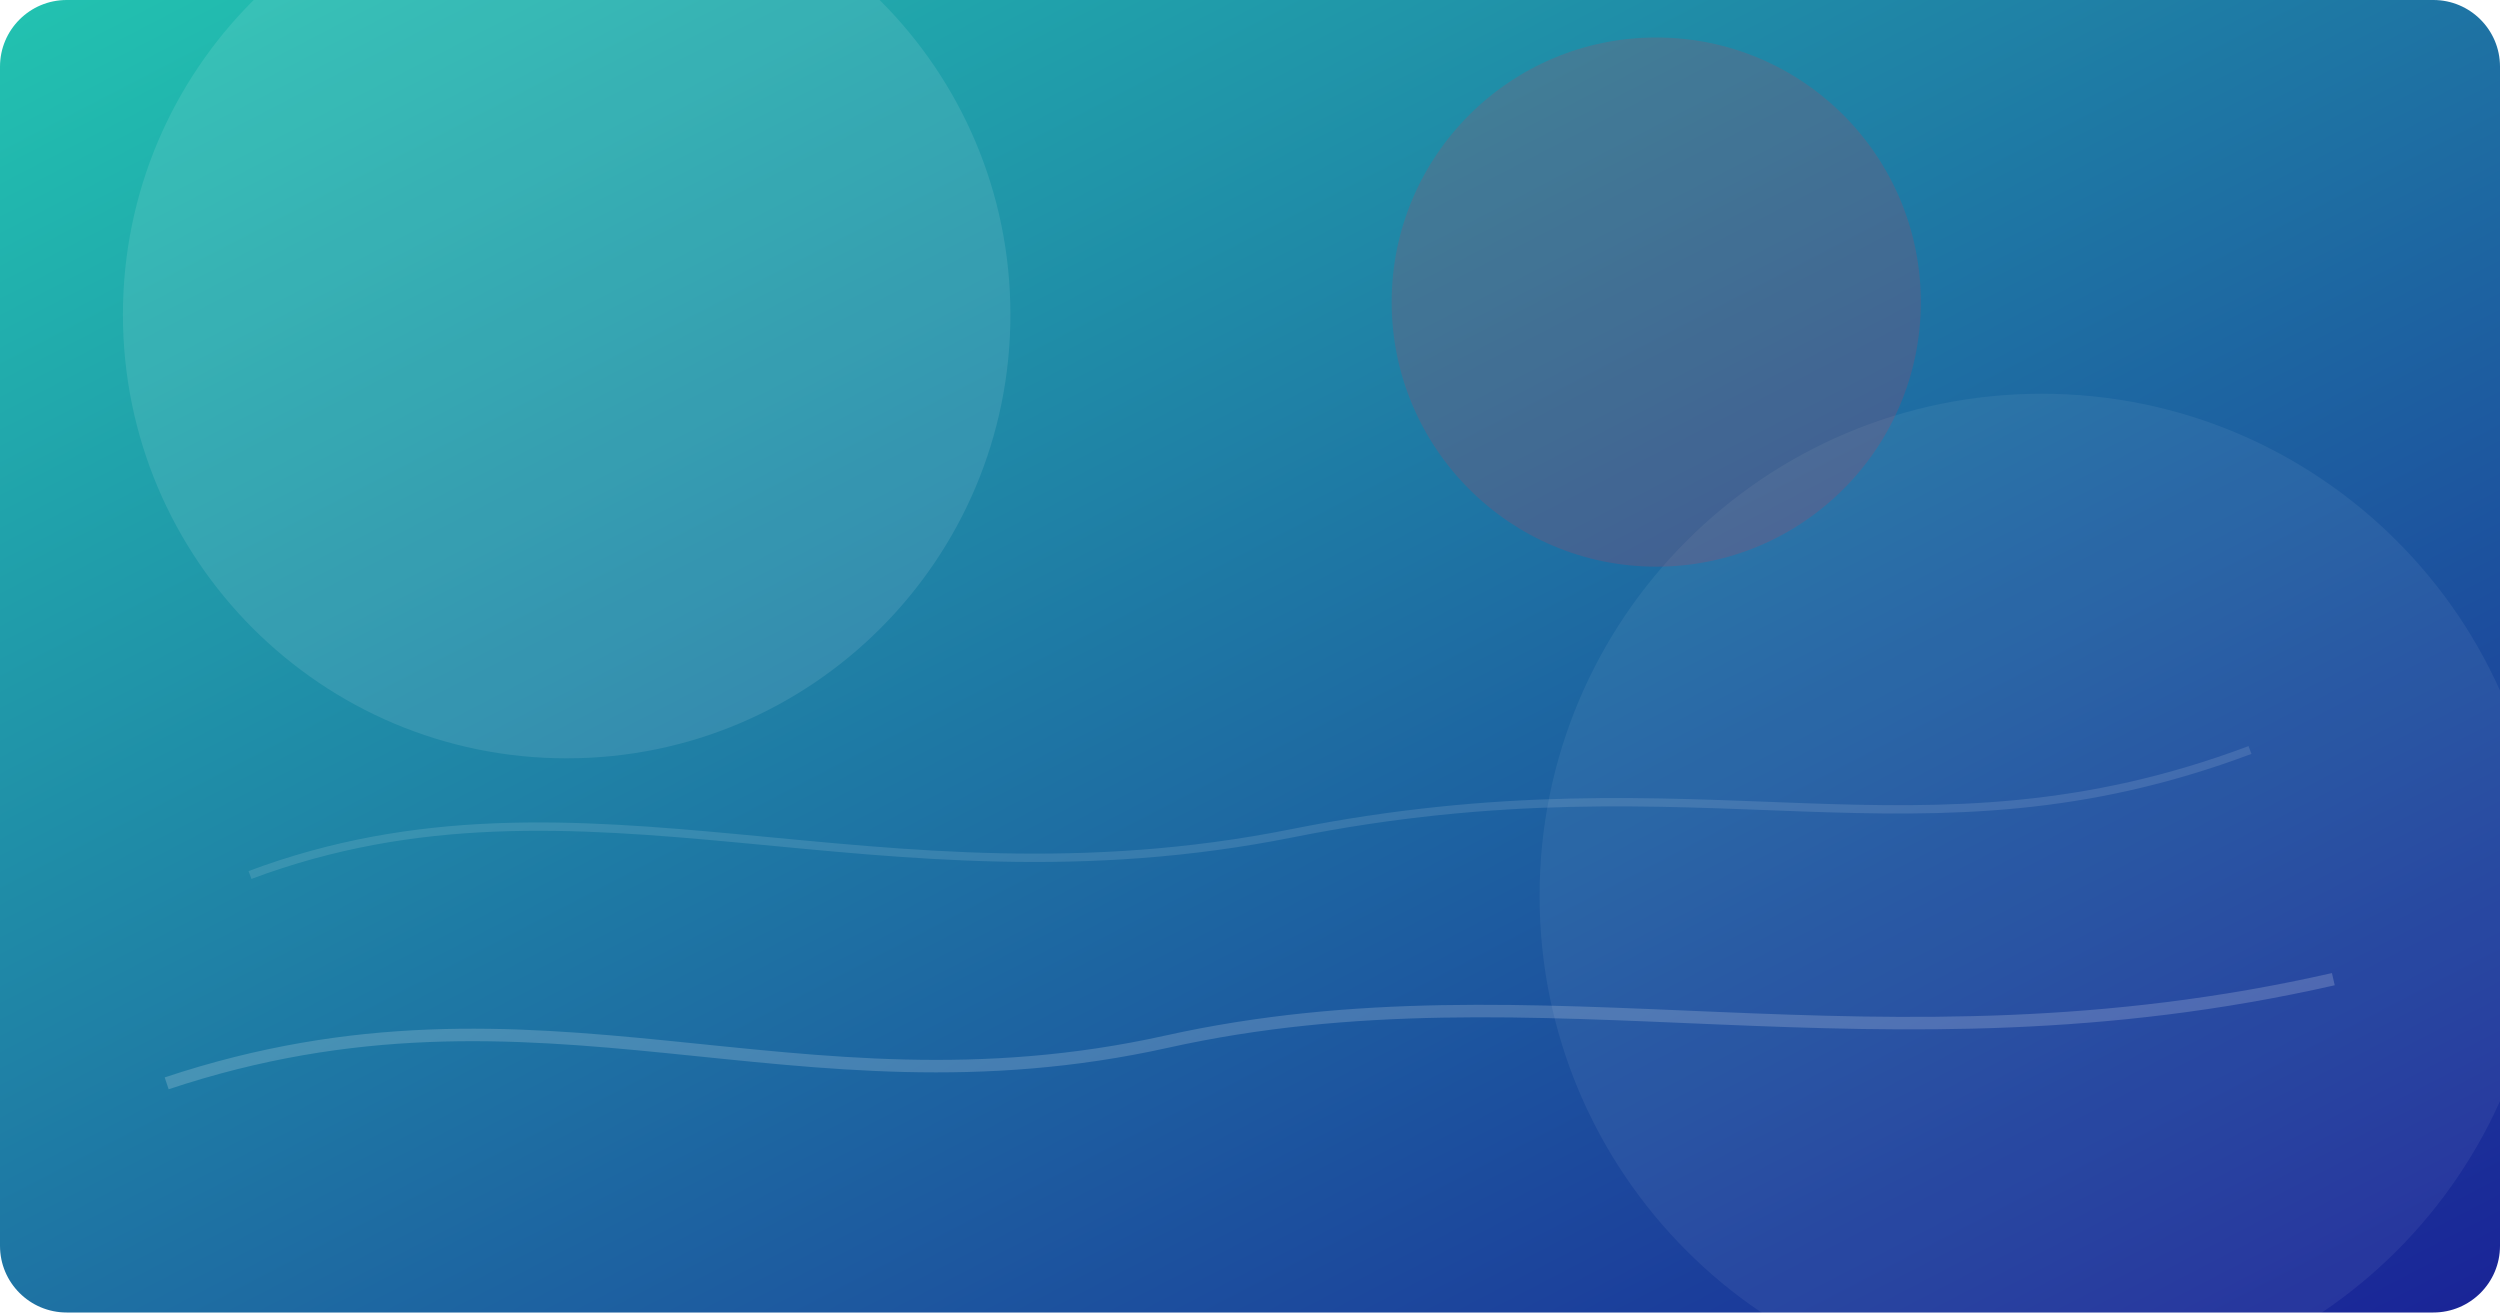
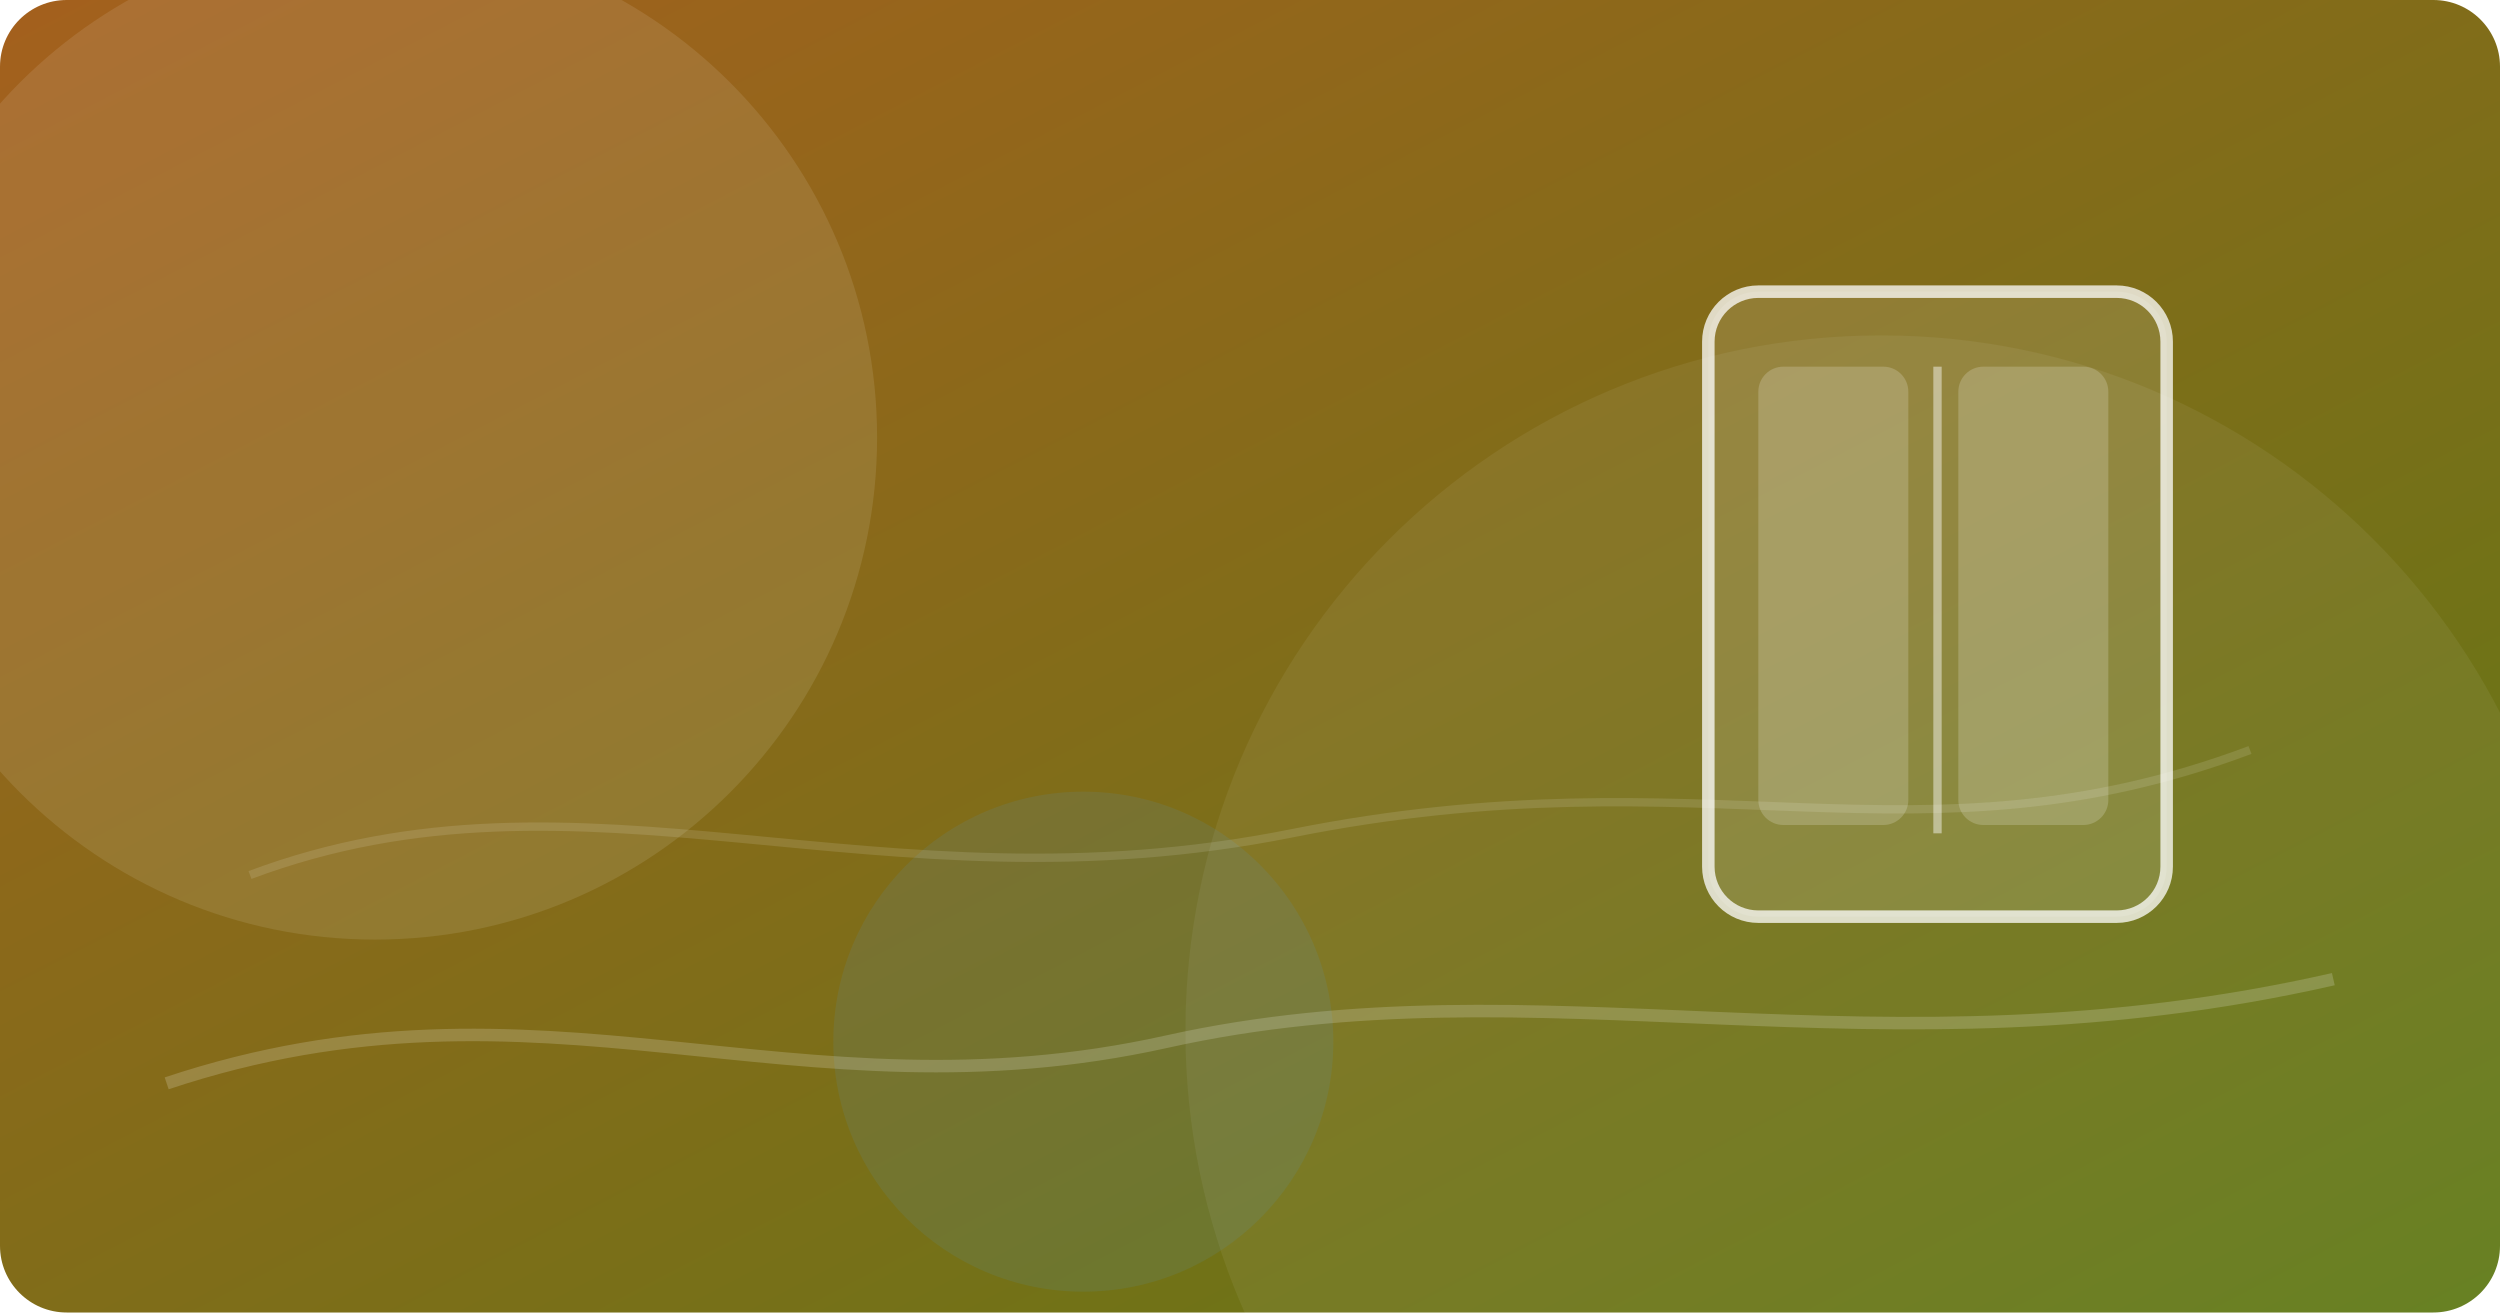
<svg xmlns="http://www.w3.org/2000/svg" width="1200" height="630" viewBox="0 0 1200 630" fill="none">
  <defs>
    <linearGradient id="bg" x1="0" y1="0" x2="1" y2="1">
-       <stop offset="0" stop-color="#22c3b0" />
-       <stop offset="1" stop-color="#1a2397" />
+       <stop offset="0" stop-color="#a4601d" />
+       <stop offset="1" stop-color="#5e7915" />
    </linearGradient>
  </defs>
  <rect width="1200" height="630" rx="32" fill="url(#bg)" />
-   <circle cx="272" cy="151" r="213" fill="rgba(255,255,255,0.10)" />
-   <circle cx="980" cy="430" r="241" fill="rgba(255,255,255,0.06)" />
-   <circle cx="795" cy="145" r="127" fill="#e2364a" fill-opacity="0.18" />
+   <circle cx="180" cy="210" r="241" fill="rgba(255,255,255,0.10)" />
+   <circle cx="903" cy="495" r="334" fill="rgba(255,255,255,0.06)" />
+   <circle cx="520" cy="500" r="120" fill="#5199e0" fill-opacity="0.12" />
  <path d="M80 520 C 260 460, 380 540, 560 500 S 900 520, 1120 470" stroke="rgba(255,255,255,0.18)" stroke-width="6" fill="none" />
  <path d="M120 420 C 280 360, 420 440, 620 400 S 920 420, 1080 360" stroke="rgba(255,255,255,0.12)" stroke-width="4" fill="none" />
+   <g transform="translate(820 140)">
+     <rect x="0" y="0" width="220" height="300" rx="24" fill="rgba(255,255,255,0.12)" stroke="rgba(255,255,255,0.75)" stroke-width="6" />
+     <rect x="24" y="36" width="72" height="220" rx="12" fill="rgba(255,255,255,0.75)" opacity="0.25" />
+     <rect x="120" y="36" width="72" height="220" rx="12" fill="rgba(255,255,255,0.75)" opacity="0.25" />
+     <line x1="110" y1="36" x2="110" y2="260" stroke="rgba(255,255,255,0.75)" stroke-width="4" opacity="0.6" />
+   </g>
</svg>
